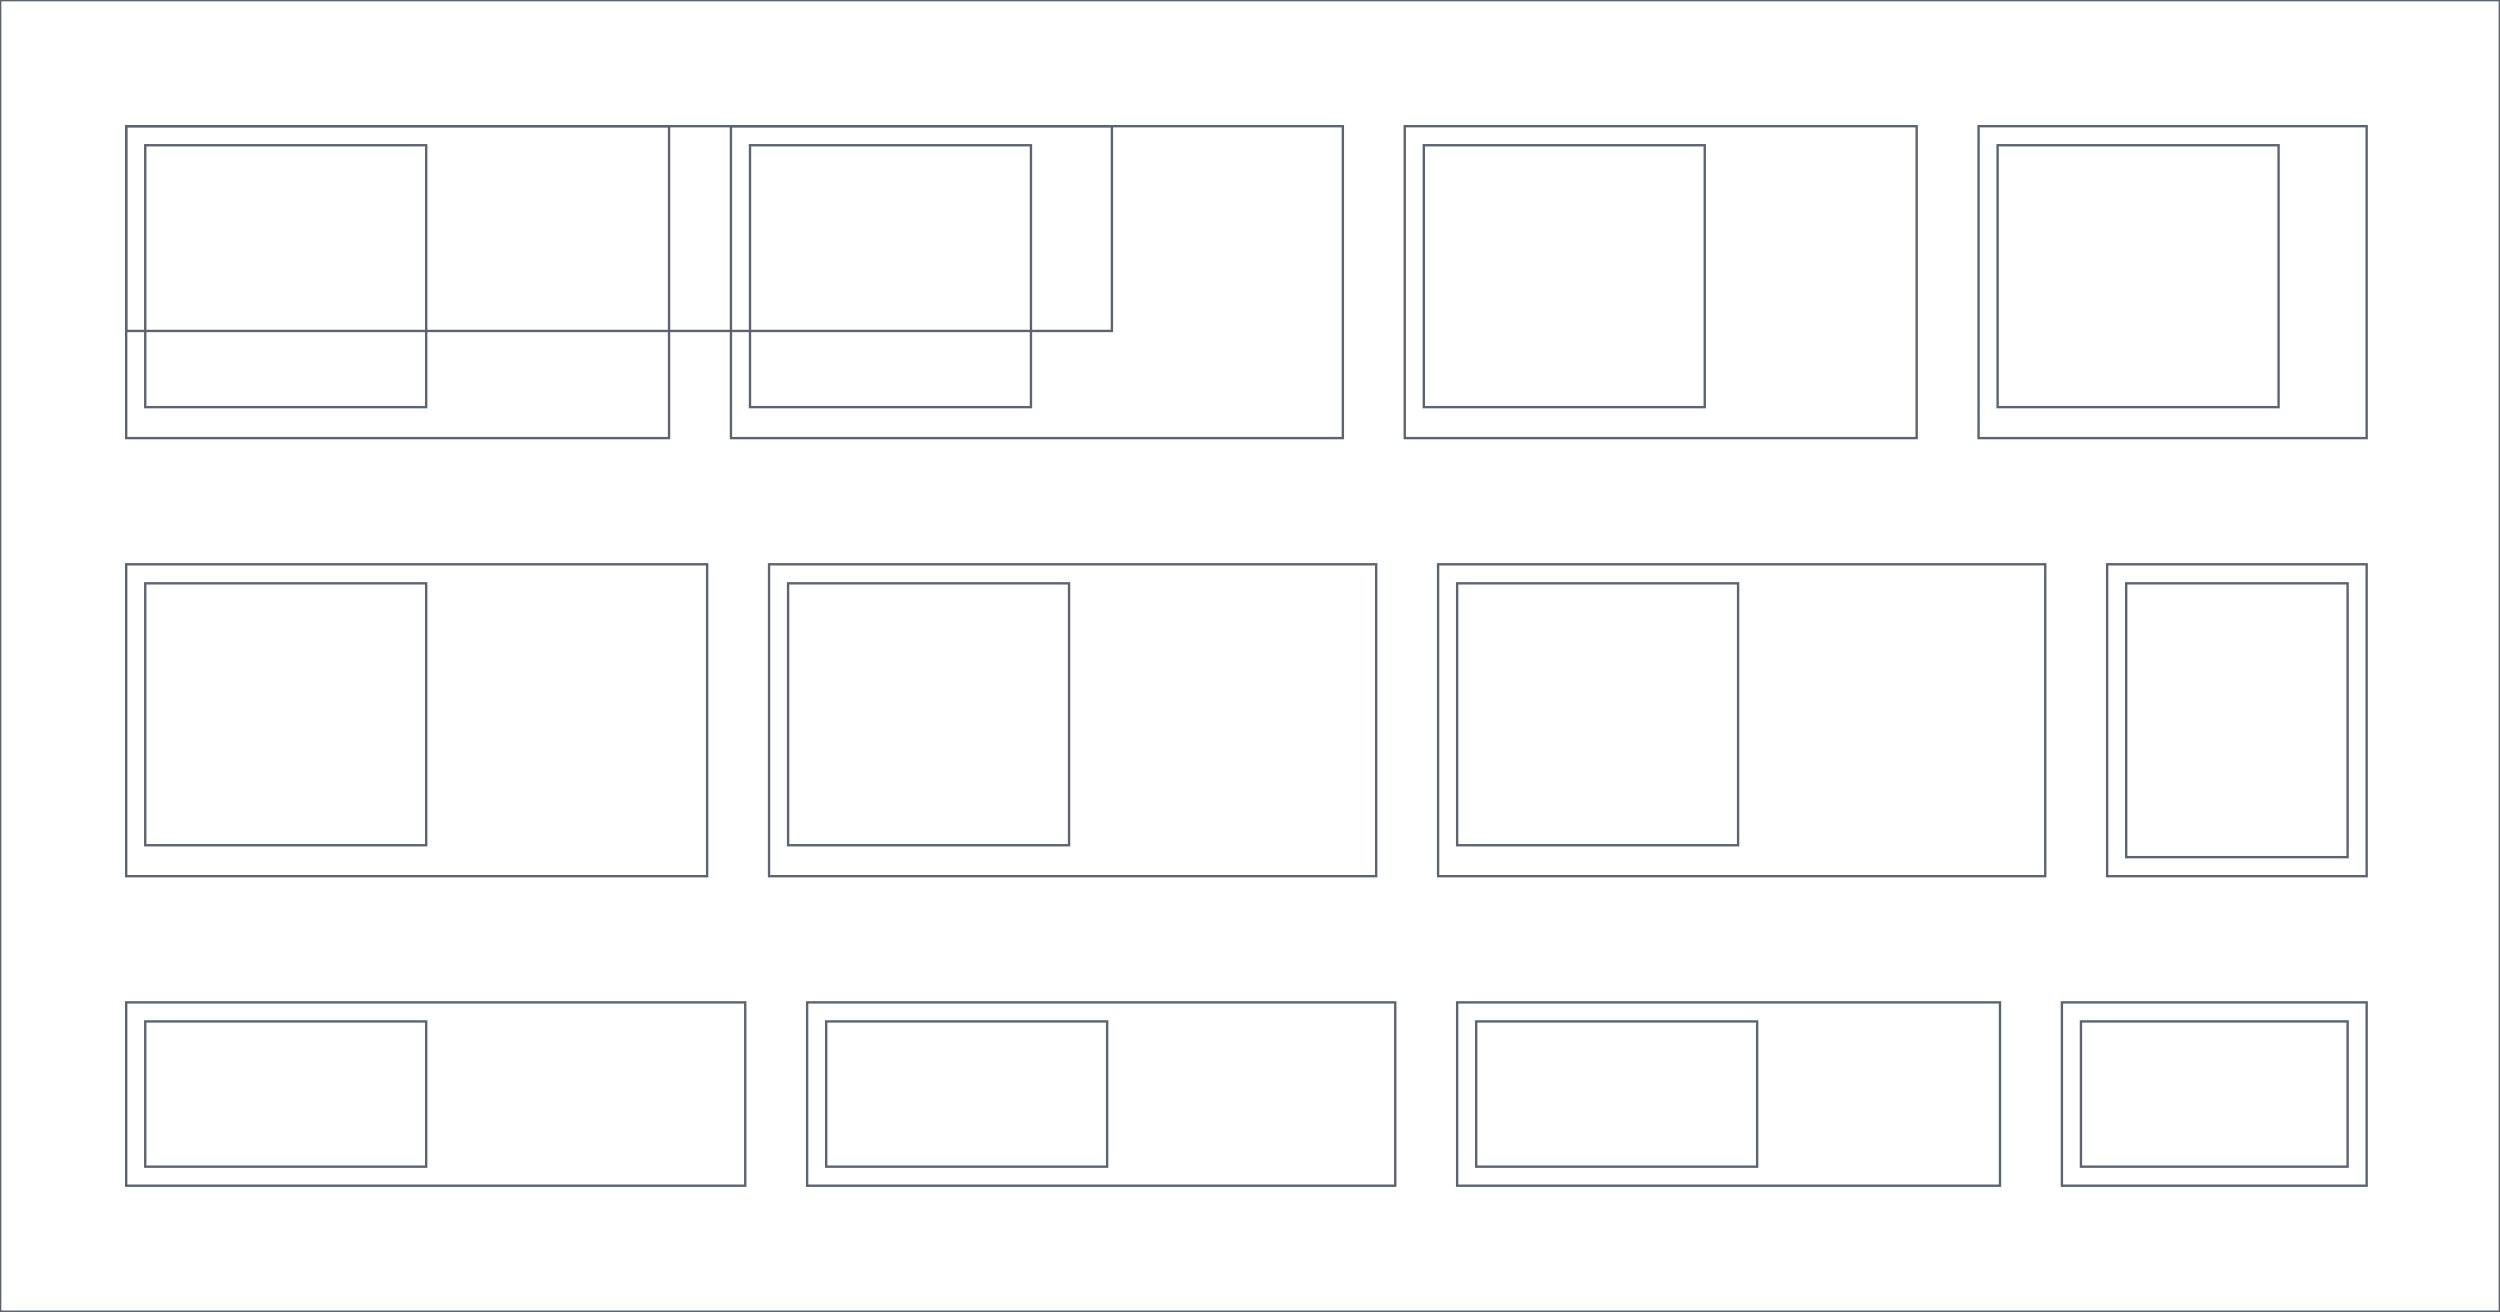
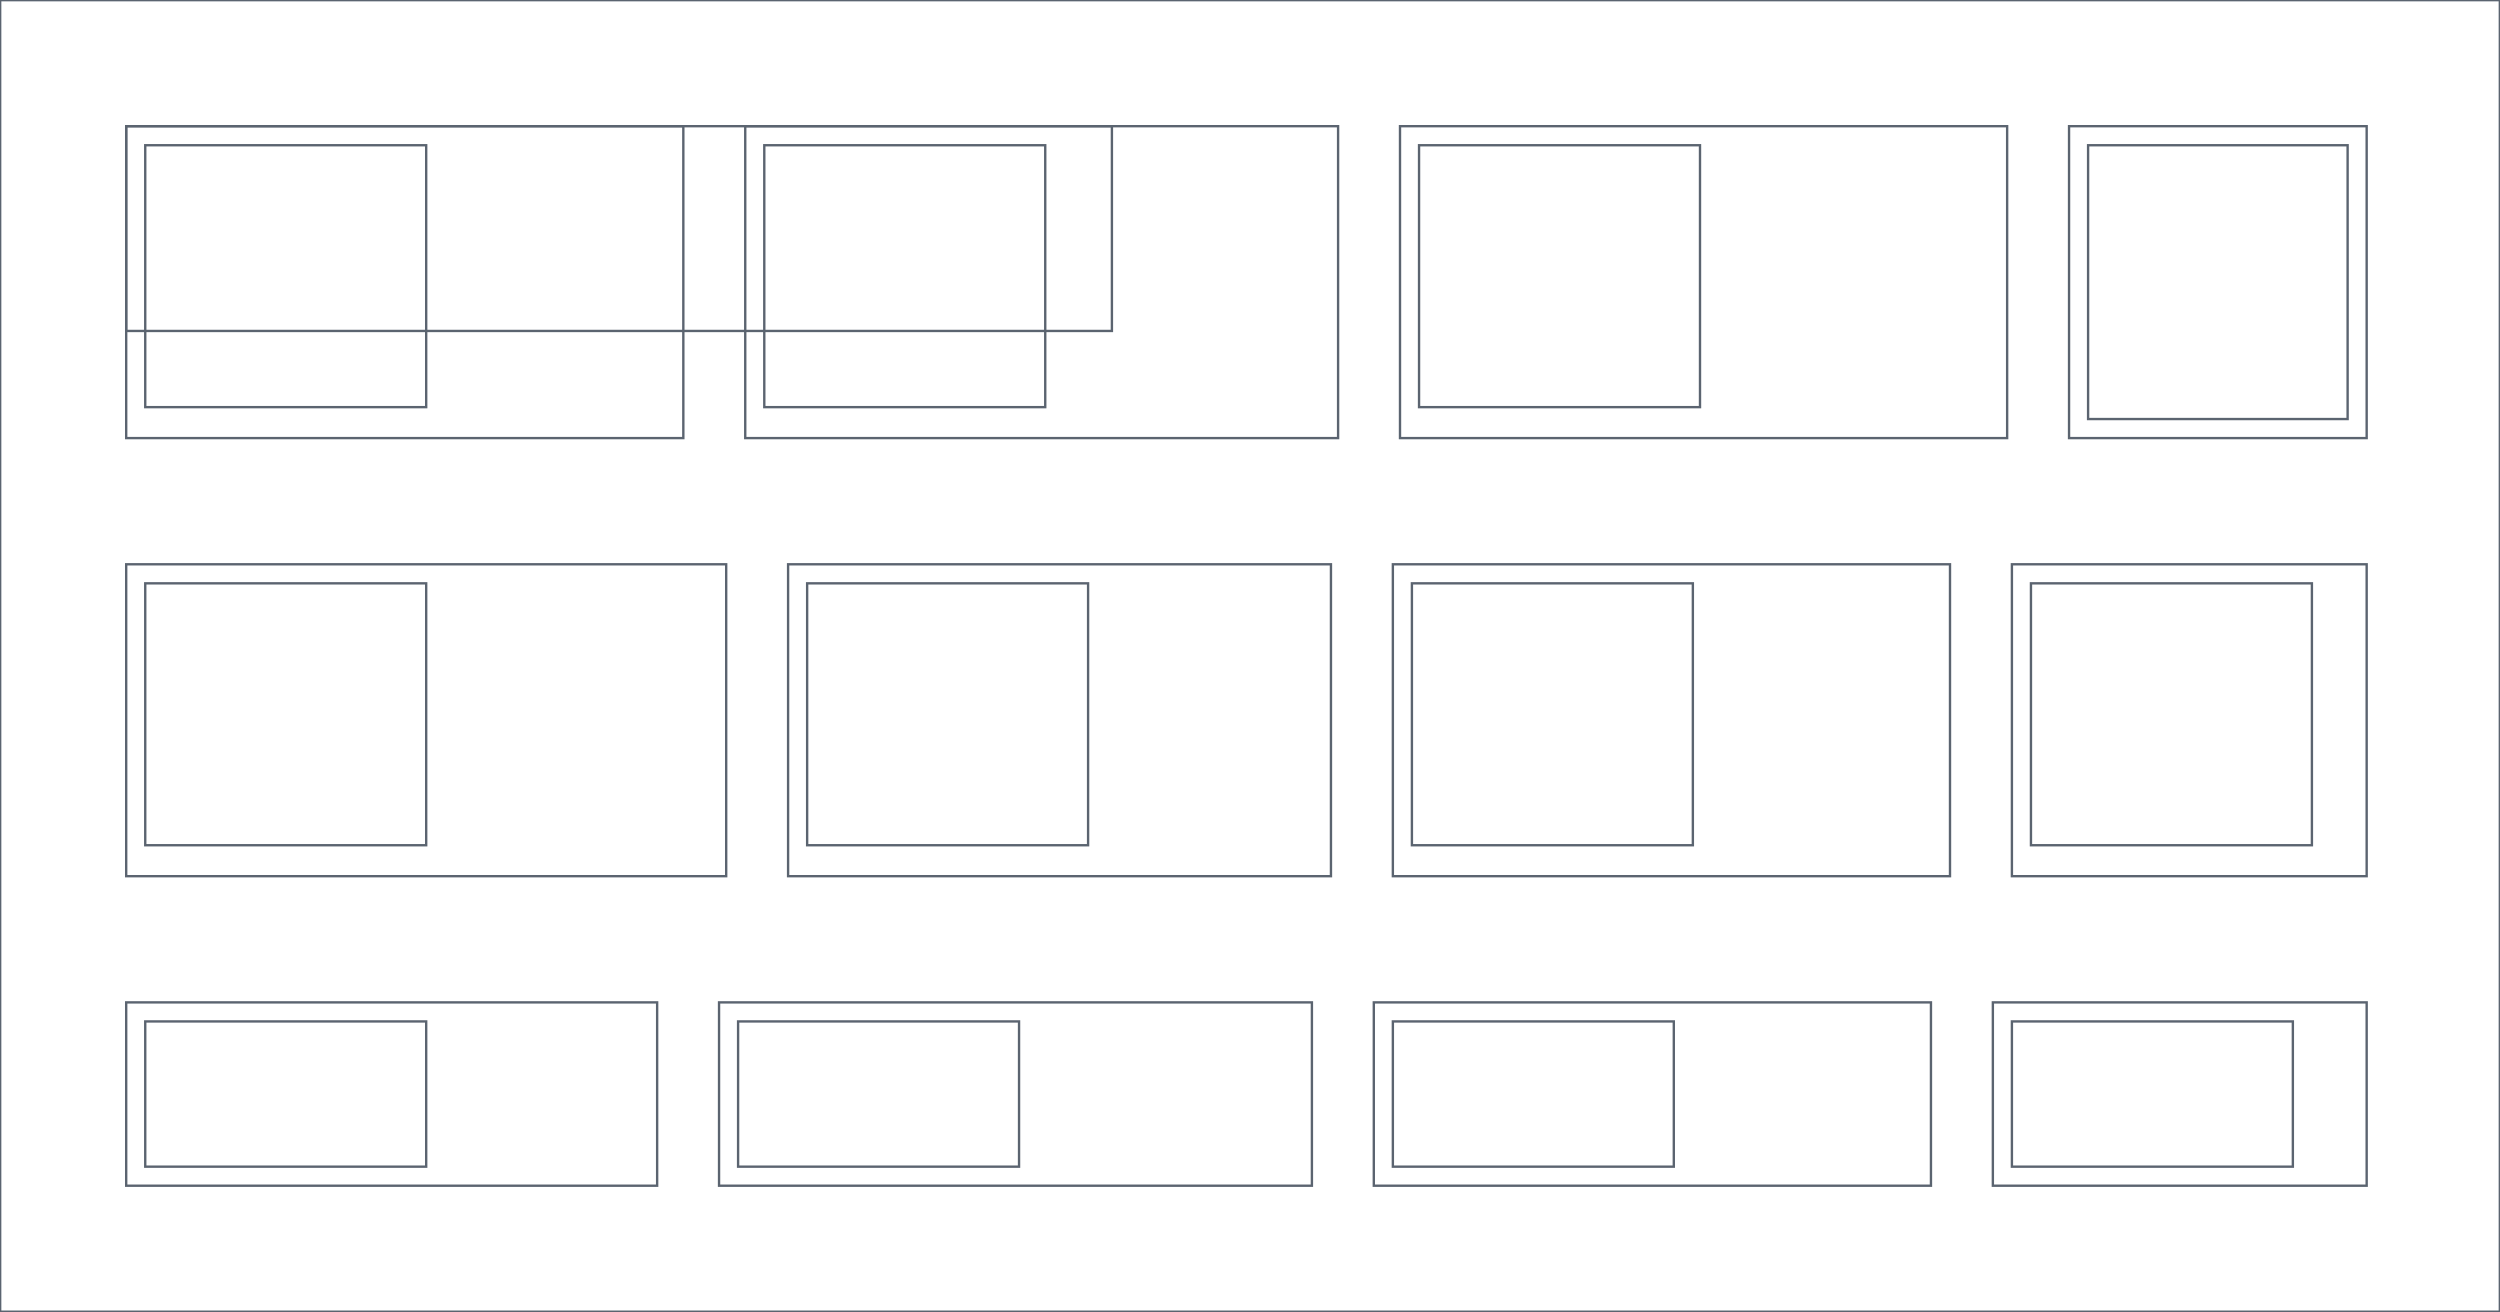
<svg xmlns="http://www.w3.org/2000/svg" width="1050" height="551" viewBox="0 0 1050 551">
  <rect x="0" y="0" width="1050" height="551" fill="none" stroke="#5B6470" stroke-width="1" />
  <rect x="0" y="0" width="1050" height="551" fill="none" stroke="#5B6470" stroke-width="1" />
  <rect x="53" y="53" width="414" height="86" fill="none" stroke="#5B6470" stroke-width="1" />
-   <rect x="53" y="53" width="228" height="131" fill="none" stroke="#5B6470" stroke-width="1" />
+   <rect x="53" y="53" width="234" height="131" fill="none" stroke="#5B6470" stroke-width="1" />
  <rect x="61" y="61" width="118" height="110" fill="none" stroke="#5B6470" stroke-width="1" />
-   <rect x="307" y="53" width="257" height="131" fill="none" stroke="#5B6470" stroke-width="1" />
-   <rect x="315" y="61" width="118" height="110" fill="none" stroke="#5B6470" stroke-width="1" />
-   <rect x="590" y="53" width="215" height="131" fill="none" stroke="#5B6470" stroke-width="1" />
-   <rect x="598" y="61" width="118" height="110" fill="none" stroke="#5B6470" stroke-width="1" />
-   <rect x="831" y="53" width="163" height="131" fill="none" stroke="#5B6470" stroke-width="1" />
-   <rect x="839" y="61" width="118" height="110" fill="none" stroke="#5B6470" stroke-width="1" />
-   <rect x="53" y="237" width="244" height="131" fill="none" stroke="#5B6470" stroke-width="1" />
+   <rect x="313" y="53" width="249" height="131" fill="none" stroke="#5B6470" stroke-width="1" />
+   <rect x="321" y="61" width="118" height="110" fill="none" stroke="#5B6470" stroke-width="1" />
+   <rect x="588" y="53" width="255" height="131" fill="none" stroke="#5B6470" stroke-width="1" />
+   <rect x="596" y="61" width="118" height="110" fill="none" stroke="#5B6470" stroke-width="1" />
+   <rect x="869" y="53" width="125" height="131" fill="none" stroke="#5B6470" stroke-width="1" />
+   <rect x="877" y="61" width="109" height="115" fill="none" stroke="#5B6470" stroke-width="1" />
+   <rect x="53" y="237" width="252" height="131" fill="none" stroke="#5B6470" stroke-width="1" />
  <rect x="61" y="245" width="118" height="110" fill="none" stroke="#5B6470" stroke-width="1" />
-   <rect x="323" y="237" width="255" height="131" fill="none" stroke="#5B6470" stroke-width="1" />
-   <rect x="331" y="245" width="118" height="110" fill="none" stroke="#5B6470" stroke-width="1" />
-   <rect x="604" y="237" width="255" height="131" fill="none" stroke="#5B6470" stroke-width="1" />
-   <rect x="612" y="245" width="118" height="110" fill="none" stroke="#5B6470" stroke-width="1" />
-   <rect x="885" y="237" width="109" height="131" fill="none" stroke="#5B6470" stroke-width="1" />
-   <rect x="893" y="245" width="93" height="115" fill="none" stroke="#5B6470" stroke-width="1" />
-   <rect x="53" y="421" width="260" height="77" fill="none" stroke="#5B6470" stroke-width="1" />
+   <rect x="331" y="237" width="228" height="131" fill="none" stroke="#5B6470" stroke-width="1" />
+   <rect x="339" y="245" width="118" height="110" fill="none" stroke="#5B6470" stroke-width="1" />
+   <rect x="585" y="237" width="234" height="131" fill="none" stroke="#5B6470" stroke-width="1" />
+   <rect x="593" y="245" width="118" height="110" fill="none" stroke="#5B6470" stroke-width="1" />
+   <rect x="845" y="237" width="149" height="131" fill="none" stroke="#5B6470" stroke-width="1" />
+   <rect x="853" y="245" width="118" height="110" fill="none" stroke="#5B6470" stroke-width="1" />
+   <rect x="53" y="421" width="223" height="77" fill="none" stroke="#5B6470" stroke-width="1" />
  <rect x="61" y="429" width="118" height="61" fill="none" stroke="#5B6470" stroke-width="1" />
-   <rect x="339" y="421" width="247" height="77" fill="none" stroke="#5B6470" stroke-width="1" />
-   <rect x="347" y="429" width="118" height="61" fill="none" stroke="#5B6470" stroke-width="1" />
-   <rect x="612" y="421" width="228" height="77" fill="none" stroke="#5B6470" stroke-width="1" />
-   <rect x="620" y="429" width="118" height="61" fill="none" stroke="#5B6470" stroke-width="1" />
-   <rect x="866" y="421" width="128" height="77" fill="none" stroke="#5B6470" stroke-width="1" />
-   <rect x="874" y="429" width="112" height="61" fill="none" stroke="#5B6470" stroke-width="1" />
+   <rect x="302" y="421" width="249" height="77" fill="none" stroke="#5B6470" stroke-width="1" />
+   <rect x="310" y="429" width="118" height="61" fill="none" stroke="#5B6470" stroke-width="1" />
+   <rect x="577" y="421" width="234" height="77" fill="none" stroke="#5B6470" stroke-width="1" />
+   <rect x="585" y="429" width="118" height="61" fill="none" stroke="#5B6470" stroke-width="1" />
+   <rect x="837" y="421" width="157" height="77" fill="none" stroke="#5B6470" stroke-width="1" />
+   <rect x="845" y="429" width="118" height="61" fill="none" stroke="#5B6470" stroke-width="1" />
</svg>
